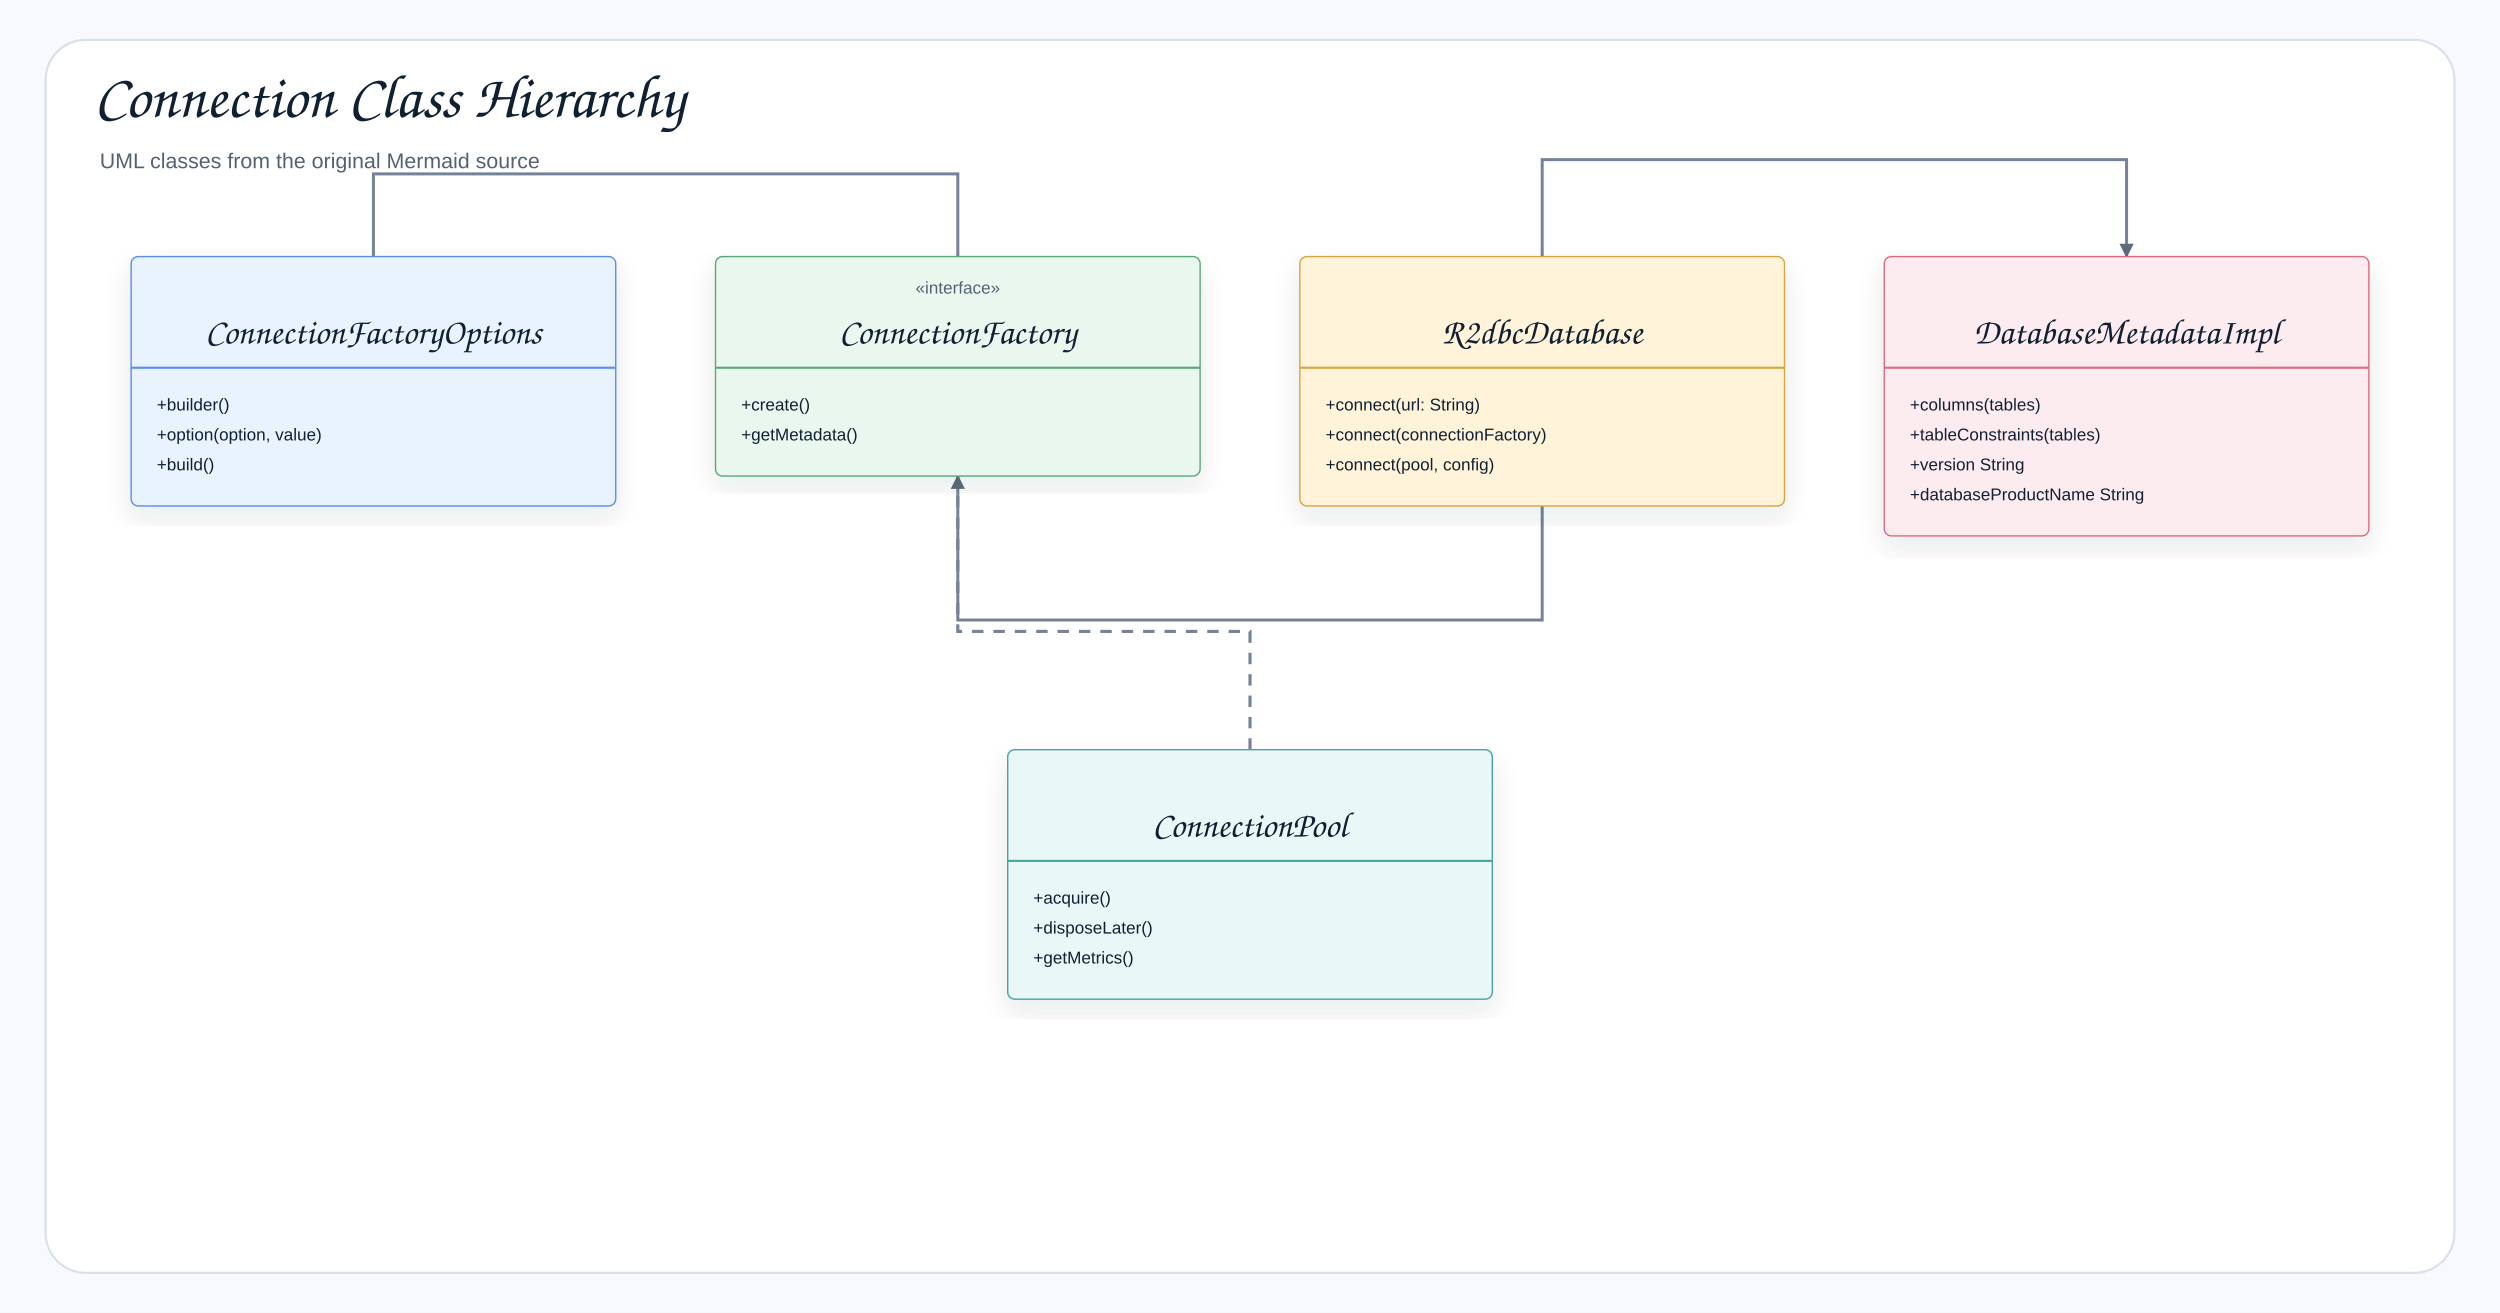
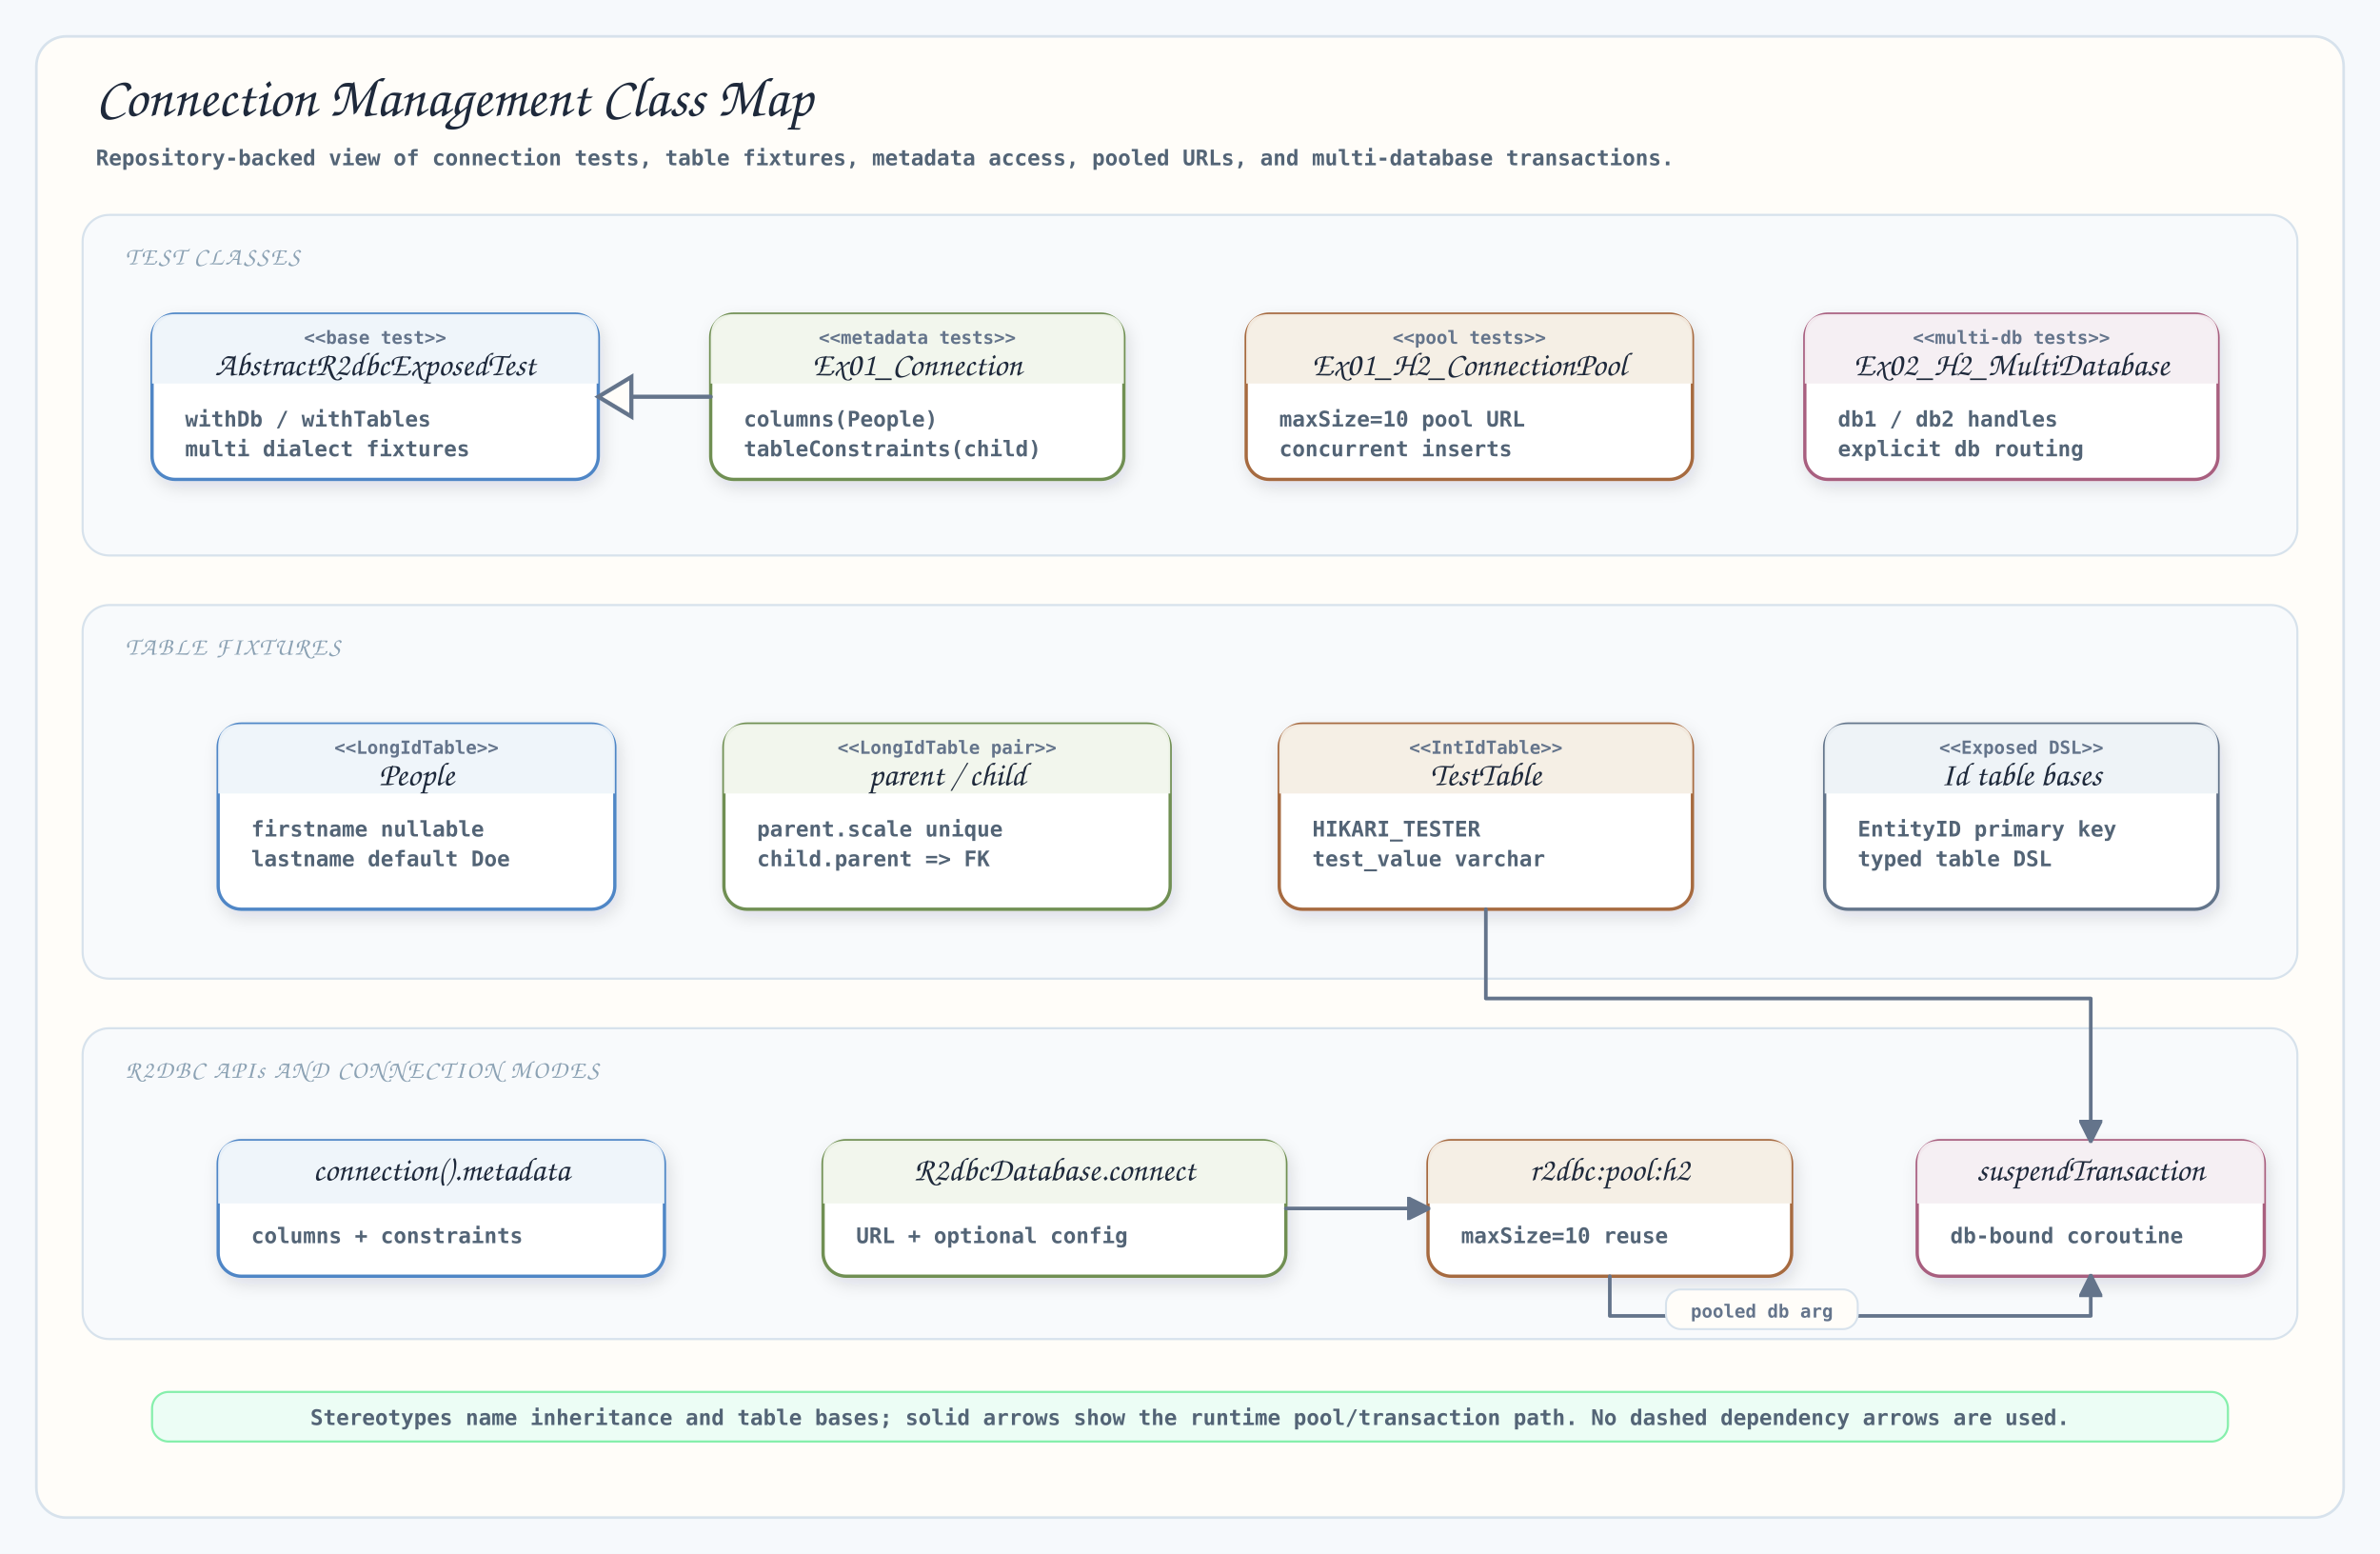
- <svg xmlns="http://www.w3.org/2000/svg" width="1754" height="921" viewBox="0 0 1754 921" role="img" aria-label="Connection Class Hierarchy">
+ <svg xmlns="http://www.w3.org/2000/svg" viewBox="0 0 1440 940" width="1440" height="940" role="img" aria-label="Exposed R2DBC connection management class map">
  <defs>
-     <filter id="shadow" x="-8%" y="-8%" width="116%" height="116%">
-       <feDropShadow dx="0" dy="8" stdDeviation="9" flood-color="#1f2937" flood-opacity="0.10" />
+     <filter id="shadow" x="-10%" y="-10%" width="120%" height="130%">
+       <feDropShadow dx="2" dy="4" stdDeviation="5" flood-color="#1f2937" flood-opacity="0.12" />
    </filter>
-     <marker id="openArrow" markerUnits="userSpaceOnUse" markerWidth="10" markerHeight="10" refX="9" refY="5" orient="auto">
-       <path d="M 0 0 L 10 5 L 0 10 Z" fill="#5D6B7A" />
+     <style>
+       .canvas{fill:#f6f9fc}
+       .frame{fill:#fffdf9;stroke:#d7e2ec;stroke-width:1.6}
+       .lane{fill:#f8fafc;stroke:#d7e2ec;stroke-width:1.3}
+       .card{filter:url(#shadow)}
+       .header{opacity:.96}
+       .title{font-family:"Architects Daughter","Comic Sans MS",cursive;font-size:34px;fill:#1e293b}
+       .subtitle,.detail,.note{font-family:"Comic Mono","SFMono-Regular",monospace;font-size:13px;fill:#536476;font-weight:700}
+       .tiny{font-family:"Comic Mono","SFMono-Regular",monospace;font-size:11px;fill:#64748b;font-weight:700}
+       .laneTitle{font-family:"Architects Daughter","Comic Sans MS",cursive;font-size:15px;letter-spacing:.08em;fill:#8ca2b4}
+       .cardTitle{font-family:"Architects Daughter","Comic Sans MS",cursive;font-size:20px;fill:#1e293b}
+       .connector{fill:none;stroke:#64748b;stroke-width:2.4;stroke-linecap:round;stroke-linejoin:round}
+       .use{fill:none;stroke:#64748b;stroke-width:2.2;stroke-linecap:round;stroke-linejoin:round;marker-end:url(#solidArrow)}
+       .inherit{fill:none;stroke:#64748b;stroke-width:2.5;stroke-linecap:round;stroke-linejoin:round}
+       .hollow{fill:#fffdf9;stroke:#64748b;stroke-width:2.5}
+       .labelPill{fill:#fffdf9;stroke:#d7e2ec;stroke-width:1.2}
+       .noteBox{fill:#ecfdf5;stroke:#86efac;stroke-width:1.3}
+     </style>
+     <marker id="solidArrow" viewBox="0 0 10 10" refX="9" refY="5" markerWidth="14" markerHeight="14" markerUnits="userSpaceOnUse" orient="auto">
+       <path d="M 0 0 L 10 5 L 0 10 Z" fill="#64748b" stroke="#64748b" stroke-dasharray="none" style="stroke-dasharray:none!important" />
    </marker>
-     <marker id="inheritArrow" markerUnits="userSpaceOnUse" markerWidth="10" markerHeight="10" refX="9" refY="5" orient="auto">
-       <path d="M 0 0 L 10 5 L 0 10 Z" fill="#ffffff" />
-     </marker>
-     <style>
-     .canvas{fill:#f7f9fc}.frame{fill:#fff;stroke:#d8e0ea;stroke-width:1.5}
-     .title{font-family:"Architects Daughter","Comic Sans MS","Comic Sans",cursive;font-size:43px;font-weight:400;fill:#102033}
-     .subtitle{font-family:"Comic Sans MS","Comic Sans","Comic Neue",Arial,sans-serif;font-size:15px;font-weight:400;fill:#536273}
-     .label{font-family:"Architects Daughter","Comic Sans MS","Comic Sans",cursive;font-size:25px;font-weight:400;fill:#102033}
-     .smallLabel{font-family:"Architects Daughter","Comic Sans MS","Comic Sans",cursive;font-size:21px;font-weight:400;fill:#102033}
-     .mono{font-family:"Comic Sans MS","Comic Sans","Comic Neue",Arial,sans-serif;font-size:12px;font-weight:400;fill:#102033}
-     .small{font-family:"Comic Sans MS","Comic Sans","Comic Neue",Arial,sans-serif;font-size:12px;font-weight:400;fill:#536273}
-     .strong{font-family:"Comic Sans MS","Comic Sans","Comic Neue",Arial,sans-serif;font-size:13px;font-weight:400;fill:#102033}
-     .card{stroke-width:2.1;filter:url(#shadow)}.compartment{stroke-width:1.5;fill:none}
-     .line{stroke:#758297;stroke-width:2.1;fill:none;marker-end:url(#openArrow)}
-     .plainLine{stroke:#758297;stroke-width:2.1;fill:none}
-     .dashed{stroke:#758297;stroke-width:2.1;stroke-dasharray:7 6;fill:none;marker-end:url(#openArrow)}
-     .inheritLine{stroke:#758297;stroke-width:2.2;fill:none;marker-end:url(#inheritArrow)}
-     .implLine{stroke:#758297;stroke-width:2.2;stroke-dasharray:8 7;fill:none;marker-end:url(#inheritArrow)}
-   </style>
  </defs>
-   <rect class="canvas" width="1754" height="921" />
-   <rect class="frame" x="32" y="28" width="1690" height="865" rx="28" />
-   <text class="title" x="66" y="82">Connection Class Hierarchy</text>
-   <text class="subtitle" x="70" y="118">UML classes from the original Mermaid source</text>
-   <path class="line" d="M1082 355 L1082 112 L1492 112 L1492 180" data-connector="line" />
-   <path class="line" d="M262 180 L262 122 L672 122 L672 334" data-connector="line" />
-   <path class="implLine" d="M877 526 L877 443 L672 443 L672 334" />
-   <path class="line" d="M1082 180 L1082 435 L672 435 L672 334" data-connector="line" />
-   <g transform="translate(92,180)">
-     <rect filter="url(#shadow)" x="0" y="0" width="340" height="175" rx="5" fill="#E8F3FF" stroke="#5B8DEF" />
-     <line class="compartment" x1="0" y1="78" x2="340" y2="78" stroke="#5B8DEF" />
-     <text class="small" x="170" y="26" text-anchor="middle" />
-     <text class="label" x="170" y="61" text-anchor="middle">ConnectionFactoryOptions</text>
-     <text class="mono" x="18" y="108">+builder()</text>
-     <text class="mono" x="18" y="129">+option(option, value)</text>
-     <text class="mono" x="18" y="150">+build()</text>
+   <rect width="1440" height="940" class="canvas" />
+   <rect x="22" y="22" width="1396" height="896" rx="18" class="frame" />
+   <text x="58" y="70" class="title" text-anchor="start">Connection Management Class Map</text>
+   <text x="58" y="100" class="subtitle" text-anchor="start">Repository-backed view of connection tests, table fixtures, metadata access, pooled URLs, and multi-database transactions.</text>
+   <rect x="50" y="130" width="1340" height="206" rx="16" class="lane" />
+   <text x="76" y="160" class="laneTitle" text-anchor="start">TEST CLASSES</text>
+   <rect x="50" y="366" width="1340" height="226" rx="16" class="lane" />
+   <text x="76" y="396" class="laneTitle" text-anchor="start">TABLE FIXTURES</text>
+   <rect x="50" y="622" width="1340" height="188" rx="16" class="lane" />
+   <text x="76" y="652" class="laneTitle" text-anchor="start">R2DBC APIs AND CONNECTION MODES</text>
+   <g data-card="AbstractR2dbcExposedTest" data-x="92" data-y="190" data-width="270" data-height="100">
+     <rect x="92" y="190" width="270" height="100" rx="14" fill="#ffffff" stroke="#4f86c6" stroke-width="2" class="card" />
+     <path class="header" d="M92,232 L92,204 Q92,190 106,190 L348,190 Q362,190 362,204 L362,232 Z" fill="#eef5fa" />
+     <text x="227" y="208" class="tiny" text-anchor="middle">&lt;&lt;base test&gt;&gt;</text>
+     <text x="227" y="227" class="cardTitle" text-anchor="middle">AbstractR2dbcExposedTest</text>
+     <text x="112" y="258" class="detail" text-anchor="start">withDb / withTables</text>
+     <text x="112" y="276" class="detail" text-anchor="start">multi dialect fixtures</text>
  </g>
-   <g transform="translate(502,180)">
-     <rect filter="url(#shadow)" x="0" y="0" width="340" height="154" rx="5" fill="#EAF7EF" stroke="#58A978" />
-     <line class="compartment" x1="0" y1="78" x2="340" y2="78" stroke="#58A978" />
-     <text class="small" x="170" y="26" text-anchor="middle">«interface»</text>
-     <text class="label" x="170" y="61" text-anchor="middle">ConnectionFactory</text>
-     <text class="mono" x="18" y="108">+create()</text>
-     <text class="mono" x="18" y="129">+getMetadata()</text>
+   <g data-card="Ex01_Connection" data-x="430" data-y="190" data-width="250" data-height="100">
+     <rect x="430" y="190" width="250" height="100" rx="14" fill="#ffffff" stroke="#6f8f52" stroke-width="2" class="card" />
+     <path class="header" d="M430,232 L430,204 Q430,190 444,190 L666,190 Q680,190 680,204 L680,232 Z" fill="#f1f6ec" />
+     <text x="555" y="208" class="tiny" text-anchor="middle">&lt;&lt;metadata tests&gt;&gt;</text>
+     <text x="555" y="227" class="cardTitle" text-anchor="middle">Ex01_Connection</text>
+     <text x="450" y="258" class="detail" text-anchor="start">columns(People)</text>
+     <text x="450" y="276" class="detail" text-anchor="start">tableConstraints(child)</text>
  </g>
-   <g transform="translate(912,180)">
-     <rect filter="url(#shadow)" x="0" y="0" width="340" height="175" rx="5" fill="#FFF3D9" stroke="#D6A441" />
-     <line class="compartment" x1="0" y1="78" x2="340" y2="78" stroke="#D6A441" />
-     <text class="small" x="170" y="26" text-anchor="middle" />
-     <text class="label" x="170" y="61" text-anchor="middle">R2dbcDatabase</text>
-     <text class="mono" x="18" y="108">+connect(url: String)</text>
-     <text class="mono" x="18" y="129">+connect(connectionFactory)</text>
-     <text class="mono" x="18" y="150">+connect(pool, config)</text>
+   <g data-card="Ex01_H2_ConnectionPool" data-x="754" data-y="190" data-width="270" data-height="100">
+     <rect x="754" y="190" width="270" height="100" rx="14" fill="#ffffff" stroke="#a66a3f" stroke-width="2" class="card" />
+     <path class="header" d="M754,232 L754,204 Q754,190 768,190 L1010,190 Q1024,190 1024,204 L1024,232 Z" fill="#f5eee4" />
+     <text x="889" y="208" class="tiny" text-anchor="middle">&lt;&lt;pool tests&gt;&gt;</text>
+     <text x="889" y="227" class="cardTitle" text-anchor="middle">Ex01_H2_ConnectionPool</text>
+     <text x="774" y="258" class="detail" text-anchor="start">maxSize=10 pool URL</text>
+     <text x="774" y="276" class="detail" text-anchor="start">concurrent inserts</text>
  </g>
-   <g transform="translate(1322,180)">
-     <rect filter="url(#shadow)" x="0" y="0" width="340" height="196" rx="5" fill="#FDECEF" stroke="#DC6B82" />
-     <line class="compartment" x1="0" y1="78" x2="340" y2="78" stroke="#DC6B82" />
-     <text class="small" x="170" y="26" text-anchor="middle" />
-     <text class="label" x="170" y="61" text-anchor="middle">DatabaseMetadataImpl</text>
-     <text class="mono" x="18" y="108">+columns(tables)</text>
-     <text class="mono" x="18" y="129">+tableConstraints(tables)</text>
-     <text class="mono" x="18" y="150">+version String</text>
-     <text class="mono" x="18" y="171">+databaseProductName String</text>
+   <g data-card="Ex02_H2_MultiDatabase" data-x="1092" data-y="190" data-width="250" data-height="100">
+     <rect x="1092" y="190" width="250" height="100" rx="14" fill="#ffffff" stroke="#a85f7f" stroke-width="2" class="card" />
+     <path class="header" d="M1092,232 L1092,204 Q1092,190 1106,190 L1328,190 Q1342,190 1342,204 L1342,232 Z" fill="#f5eef2" />
+     <text x="1217" y="208" class="tiny" text-anchor="middle">&lt;&lt;multi-db tests&gt;&gt;</text>
+     <text x="1217" y="227" class="cardTitle" text-anchor="middle">Ex02_H2_MultiDatabase</text>
+     <text x="1112" y="258" class="detail" text-anchor="start">db1 / db2 handles</text>
+     <text x="1112" y="276" class="detail" text-anchor="start">explicit db routing</text>
  </g>
-   <g transform="translate(707,526)">
-     <rect filter="url(#shadow)" x="0" y="0" width="340" height="175" rx="5" fill="#E9F7F6" stroke="#45A7A1" />
-     <line class="compartment" x1="0" y1="78" x2="340" y2="78" stroke="#45A7A1" />
-     <text class="small" x="170" y="26" text-anchor="middle" />
-     <text class="label" x="170" y="61" text-anchor="middle">ConnectionPool</text>
-     <text class="mono" x="18" y="108">+acquire()</text>
-     <text class="mono" x="18" y="129">+disposeLater()</text>
-     <text class="mono" x="18" y="150">+getMetrics()</text>
+   <g data-card="People" data-x="132" data-y="438" data-width="240" data-height="112">
+     <rect x="132" y="438" width="240" height="112" rx="14" fill="#ffffff" stroke="#4f86c6" stroke-width="2" class="card" />
+     <path class="header" d="M132,480 L132,452 Q132,438 146,438 L358,438 Q372,438 372,452 L372,480 Z" fill="#eef5fa" />
+     <text x="252" y="456" class="tiny" text-anchor="middle">&lt;&lt;LongIdTable&gt;&gt;</text>
+     <text x="252" y="475" class="cardTitle" text-anchor="middle">People</text>
+     <text x="152" y="506" class="detail" text-anchor="start">firstname nullable</text>
+     <text x="152" y="524" class="detail" text-anchor="start">lastname default Doe</text>
  </g>
+   <g data-card="parent / child" data-x="438" data-y="438" data-width="270" data-height="112">
+     <rect x="438" y="438" width="270" height="112" rx="14" fill="#ffffff" stroke="#6f8f52" stroke-width="2" class="card" />
+     <path class="header" d="M438,480 L438,452 Q438,438 452,438 L694,438 Q708,438 708,452 L708,480 Z" fill="#f1f6ec" />
+     <text x="573" y="456" class="tiny" text-anchor="middle">&lt;&lt;LongIdTable pair&gt;&gt;</text>
+     <text x="573" y="475" class="cardTitle" text-anchor="middle">parent / child</text>
+     <text x="458" y="506" class="detail" text-anchor="start">parent.scale unique</text>
+     <text x="458" y="524" class="detail" text-anchor="start">child.parent =&gt; FK</text>
+   </g>
+   <g data-card="TestTable" data-x="774" data-y="438" data-width="250" data-height="112">
+     <rect x="774" y="438" width="250" height="112" rx="14" fill="#ffffff" stroke="#a66a3f" stroke-width="2" class="card" />
+     <path class="header" d="M774,480 L774,452 Q774,438 788,438 L1010,438 Q1024,438 1024,452 L1024,480 Z" fill="#f5eee4" />
+     <text x="899" y="456" class="tiny" text-anchor="middle">&lt;&lt;IntIdTable&gt;&gt;</text>
+     <text x="899" y="475" class="cardTitle" text-anchor="middle">TestTable</text>
+     <text x="794" y="506" class="detail" text-anchor="start">HIKARI_TESTER</text>
+     <text x="794" y="524" class="detail" text-anchor="start">test_value varchar</text>
+   </g>
+   <g data-card="IntIdTable / LongIdTable" data-x="1104" data-y="438" data-width="238" data-height="112">
+     <rect x="1104" y="438" width="238" height="112" rx="14" fill="#ffffff" stroke="#64748b" stroke-width="2" class="card" />
+     <path class="header" d="M1104,480 L1104,452 Q1104,438 1118,438 L1328,438 Q1342,438 1342,452 L1342,480 Z" fill="#edf2f7" />
+     <text x="1223" y="456" class="tiny" text-anchor="middle">&lt;&lt;Exposed DSL&gt;&gt;</text>
+     <text x="1223" y="475" class="cardTitle" text-anchor="middle">Id table bases</text>
+     <text x="1124" y="506" class="detail" text-anchor="start">EntityID primary key</text>
+     <text x="1124" y="524" class="detail" text-anchor="start">typed table DSL</text>
+   </g>
+   <g data-card="connection metadata" data-x="132" data-y="690" data-width="270" data-height="82">
+     <rect x="132" y="690" width="270" height="82" rx="14" fill="#ffffff" stroke="#4f86c6" stroke-width="2" class="card" />
+     <path class="header" d="M132,728 L132,704 Q132,690 146,690 L388,690 Q402,690 402,704 L402,728 Z" fill="#eef5fa" />
+     <text x="267" y="714" class="cardTitle" text-anchor="middle">connection().metadata</text>
+     <text x="152" y="752" class="detail" text-anchor="start">columns + constraints</text>
+   </g>
+   <g data-card="R2dbcDatabase.connect" data-x="498" data-y="690" data-width="280" data-height="82">
+     <rect x="498" y="690" width="280" height="82" rx="14" fill="#ffffff" stroke="#6f8f52" stroke-width="2" class="card" />
+     <path class="header" d="M498,728 L498,704 Q498,690 512,690 L764,690 Q778,690 778,704 L778,728 Z" fill="#f1f6ec" />
+     <text x="638" y="714" class="cardTitle" text-anchor="middle">R2dbcDatabase.connect</text>
+     <text x="518" y="752" class="detail" text-anchor="start">URL + optional config</text>
+   </g>
+   <g data-card="pool URL" data-x="864" data-y="690" data-width="220" data-height="82">
+     <rect x="864" y="690" width="220" height="82" rx="14" fill="#ffffff" stroke="#a66a3f" stroke-width="2" class="card" />
+     <path class="header" d="M864,728 L864,704 Q864,690 878,690 L1070,690 Q1084,690 1084,704 L1084,728 Z" fill="#f5eee4" />
+     <text x="974" y="714" class="cardTitle" text-anchor="middle">r2dbc:pool:h2</text>
+     <text x="884" y="752" class="detail" text-anchor="start">maxSize=10 reuse</text>
+   </g>
+   <g data-card="suspendTransaction" data-x="1160" data-y="690" data-width="210" data-height="82">
+     <rect x="1160" y="690" width="210" height="82" rx="14" fill="#ffffff" stroke="#a85f7f" stroke-width="2" class="card" />
+     <path class="header" d="M1160,728 L1160,704 Q1160,690 1174,690 L1356,690 Q1370,690 1370,704 L1370,728 Z" fill="#f5eef2" />
+     <text x="1265" y="714" class="cardTitle" text-anchor="middle">suspendTransaction</text>
+     <text x="1180" y="752" class="detail" text-anchor="start">db-bound coroutine</text>
+   </g>
+   <path class="inherit" data-connector="inherit-ex01" d="M 430 240 L 378 240" />
+   <path class="hollow" d="M 362 240 L 382 228 L 382 252 Z" />
+   <path class="use" data-connector="pool-url" d="M 778 731 L 864 731" />
+   <path class="use" data-connector="pool-transaction" d="M 974 772 L 974 796 L 1265 796 L 1265 772" />
+   <rect x="1008" y="780" width="116" height="24" rx="9" class="labelPill" />
+   <text x="1066" y="797" class="tiny" text-anchor="middle">pooled db arg</text>
+   <path class="use" data-connector="testtable-transaction" d="M 899 550 L 899 604 L 1265 604 L 1265 690" />
+   <rect x="92" y="842" width="1256" height="30" rx="10" class="noteBox" />
+   <text x="720" y="862" class="note" text-anchor="middle">Stereotypes name inheritance and table bases; solid arrows show the runtime pool/transaction path. No dashed dependency arrows are used.</text>
</svg>
